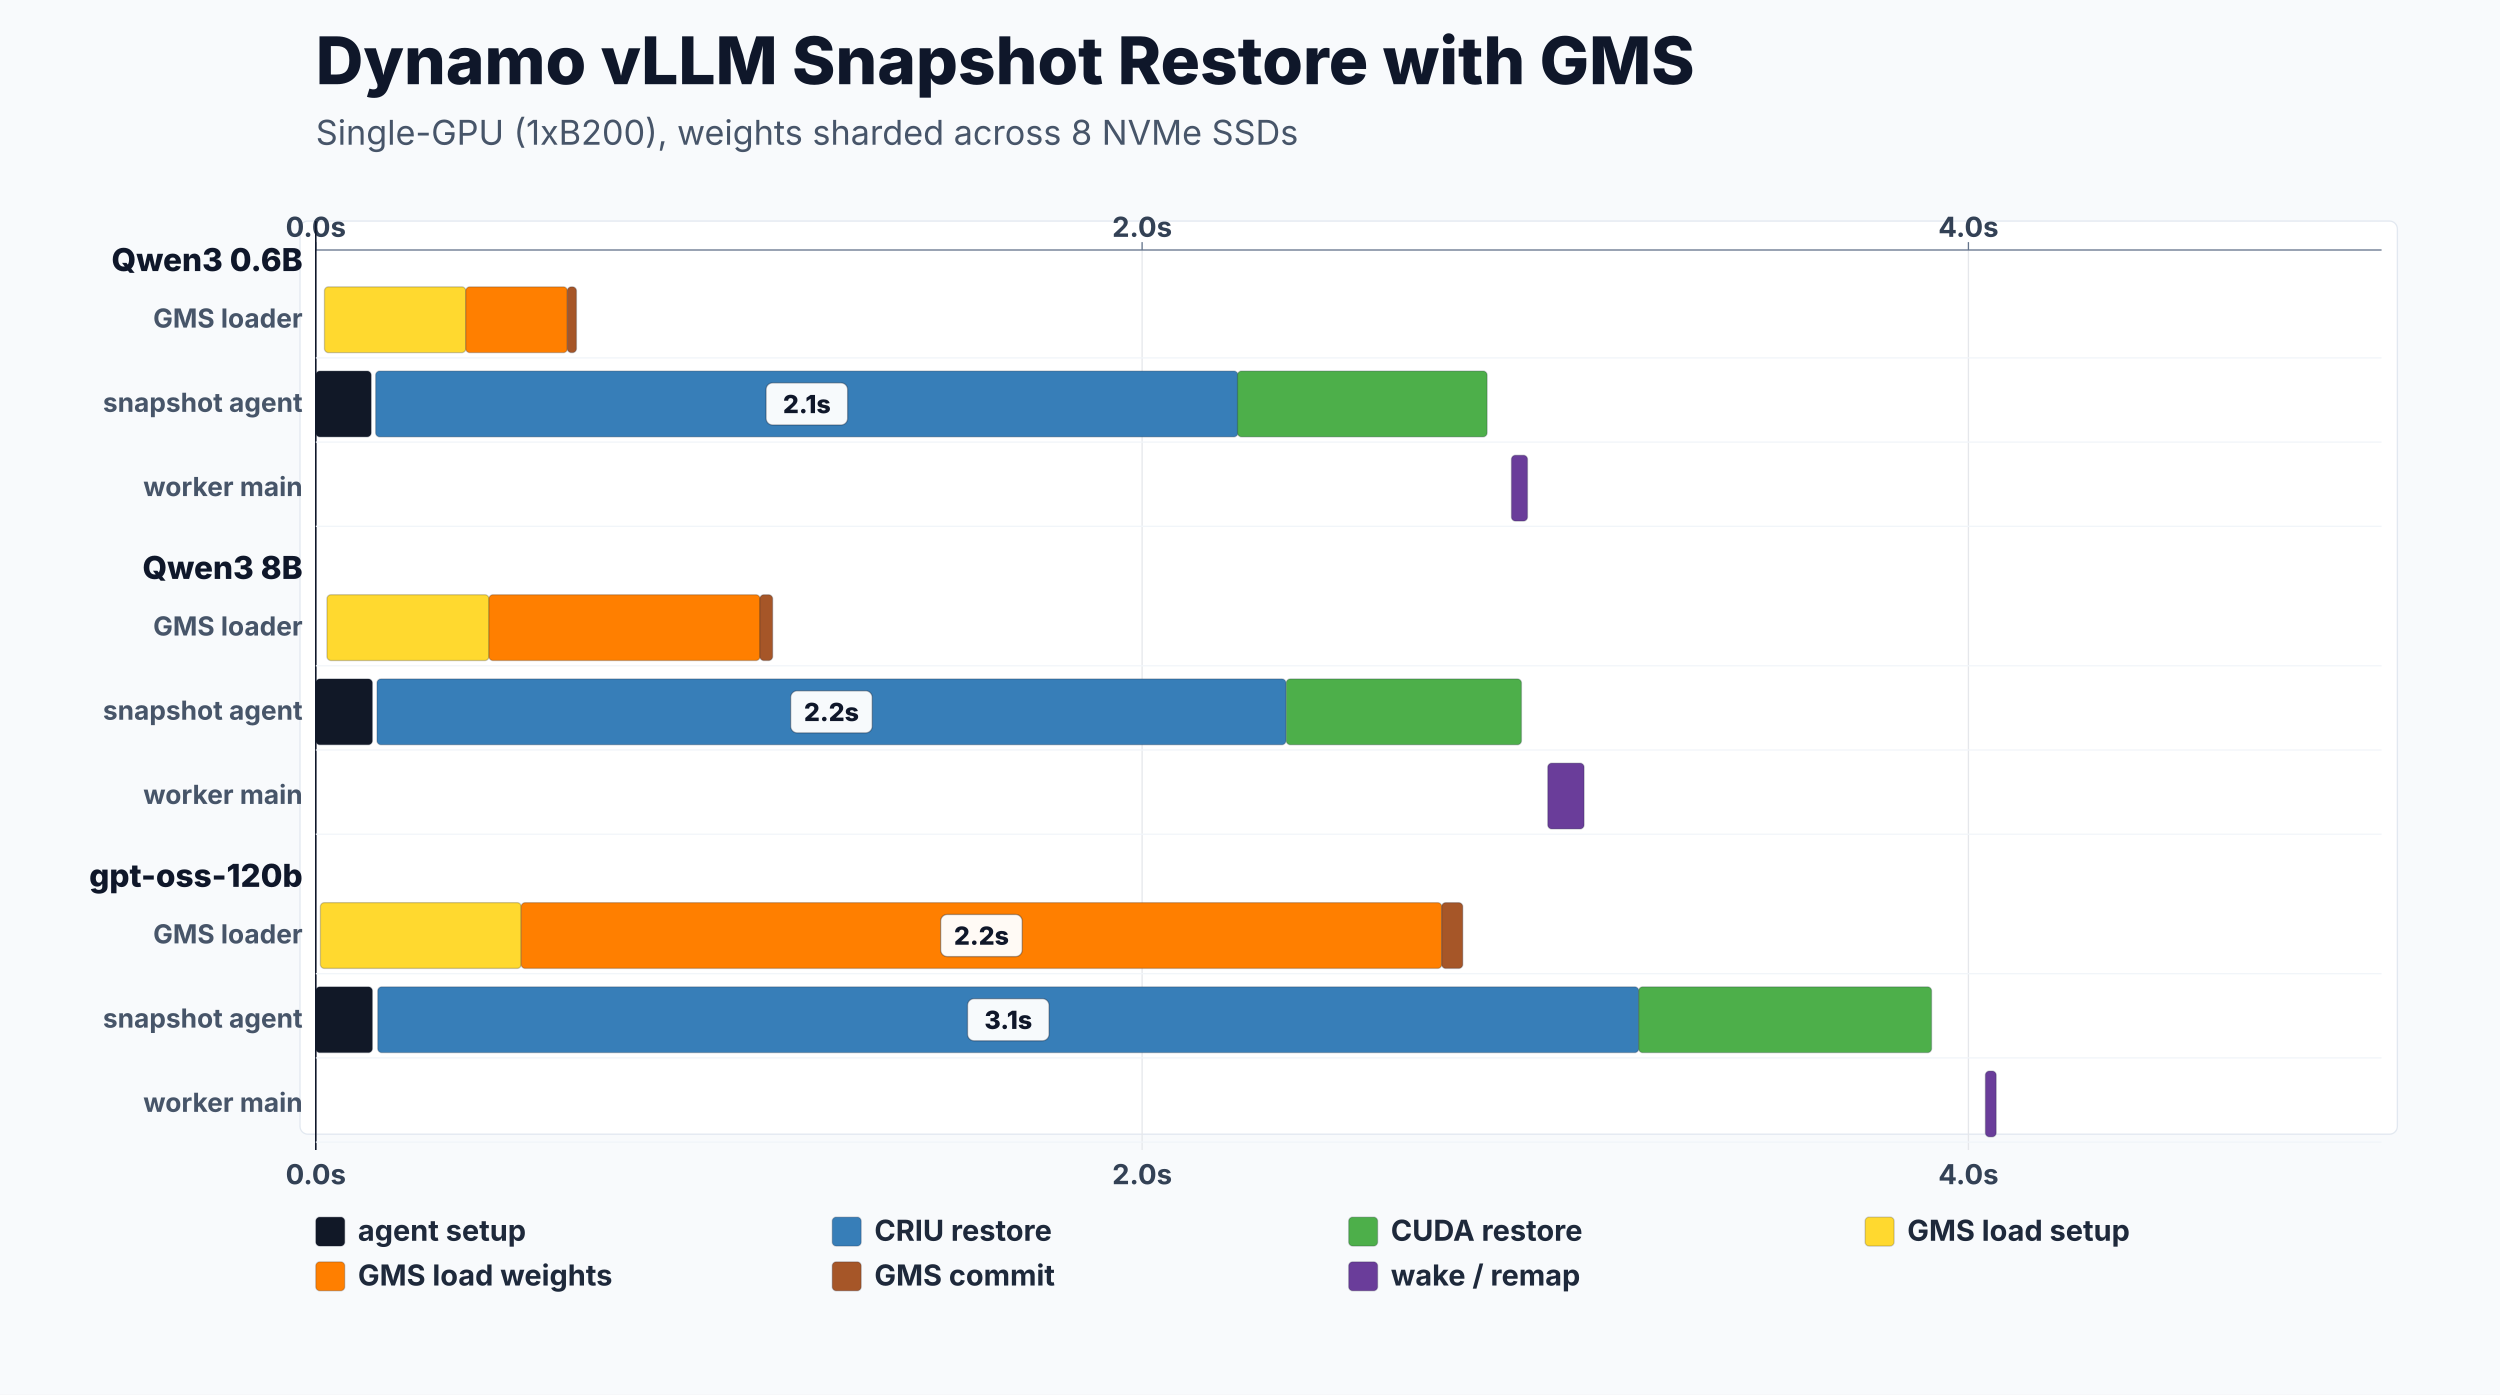
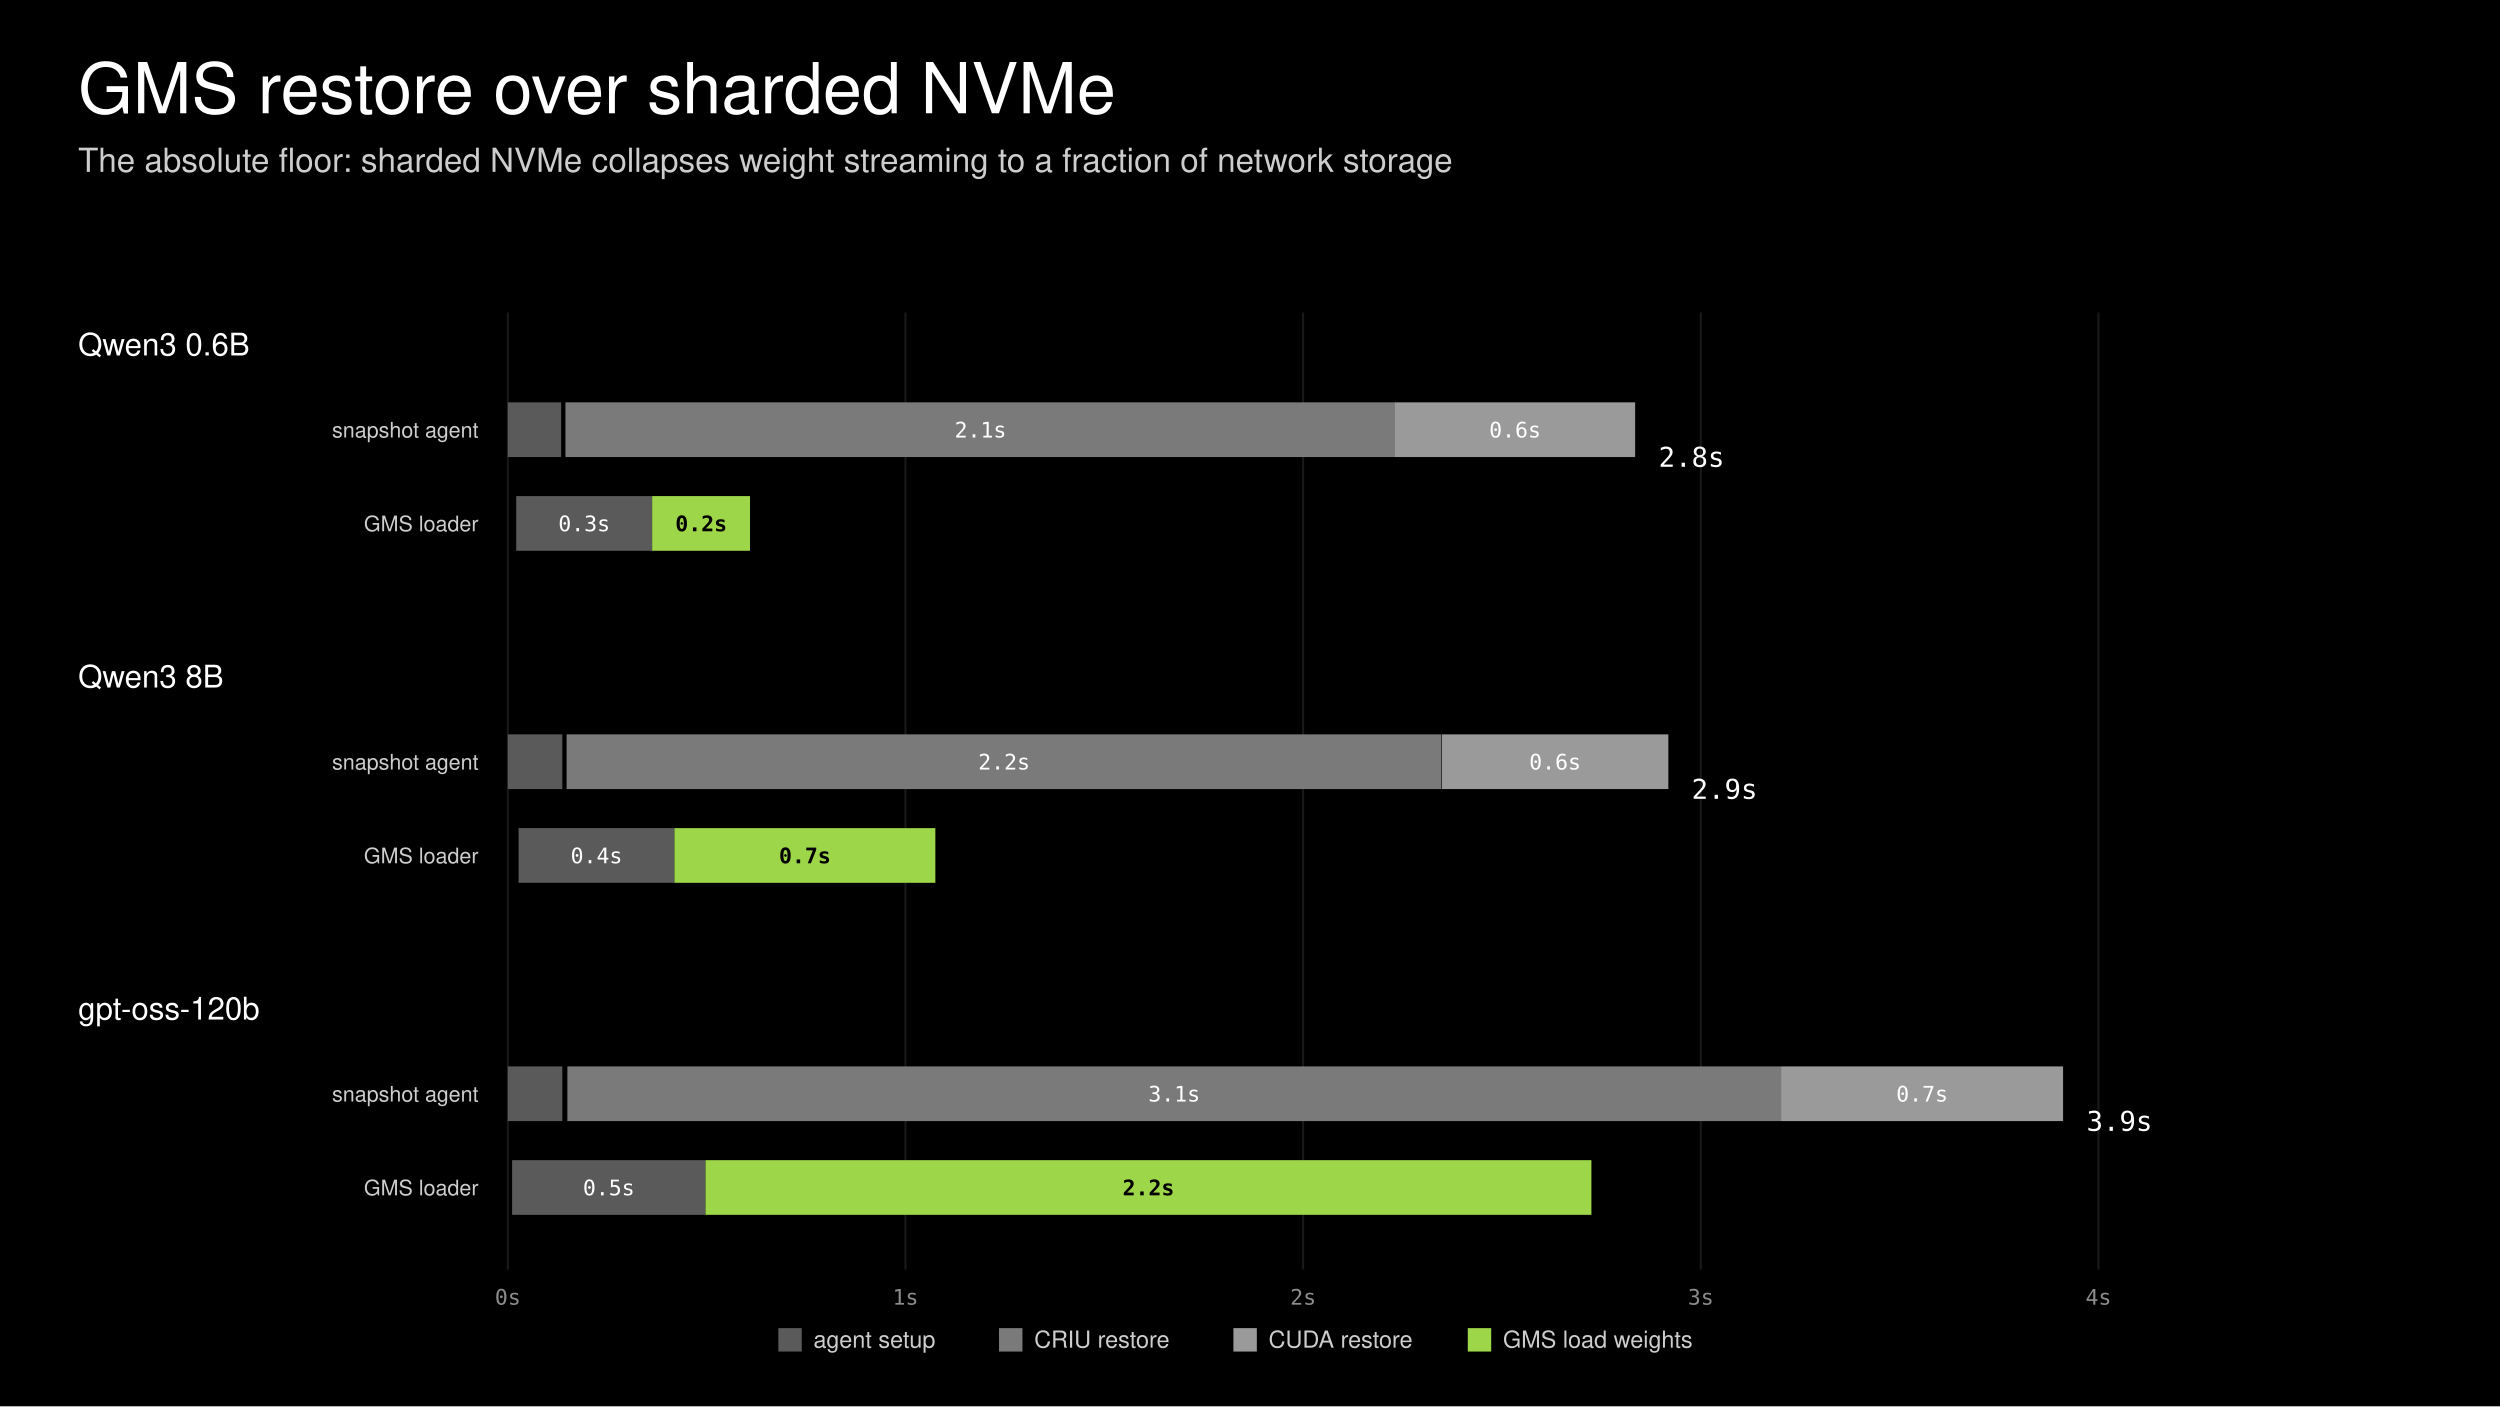
- <svg xmlns="http://www.w3.org/2000/svg" width="1900" height="1060" viewBox="0 0 1900 1060" style="background:#f8fafc;color-scheme:light">
+ <svg xmlns="http://www.w3.org/2000/svg" width="1280" height="720" viewBox="0 0 1280 720">
+   <rect width="1280" height="720" fill="#000000" />
  <style>
-   text { font-family: Inter, Arial, Helvetica, sans-serif; letter-spacing: 0; fill: #0F172A; }
-   .title { font-size: 50px; font-weight: 800; }
-   .subtitle { font-size: 26px; fill: #475569; }
-   .axis, .axis-label { font-size: 21px; font-weight: 700; fill: #334155; }
-   .model, .model-label { font-size: 24px; font-weight: 800; fill: #0F172A; }
-   .lane-label { font-size: 20px; font-weight: 700; fill: #475569; }
-   .legend, .legend-label { font-size: 22px; font-weight: 700; fill: #1E293B; }
-   .bar-label { font-size: 19px; font-weight: 800; fill: #0F172A; }
+   .title { font-family: "Helvetica Neue", Helvetica, Geist, Arial, sans-serif; font-size: 36px; font-weight: 300; fill: #ffffff; }
+   .subtitle { font-family: "Helvetica Neue", Helvetica, Geist, Arial, sans-serif; font-size: 17px; font-weight: 300; fill: #cdcdcd; }
+   .model { font-family: Geist, "Helvetica Neue", Helvetica, Arial, sans-serif; font-size: 16px; font-weight: 500; fill: #ffffff; }
+   .lane-label { font-family: Geist, "Helvetica Neue", Helvetica, Arial, sans-serif; font-size: 11px; font-weight: 400; fill: #cdcdcd; }
+   .num { font-family: "Geist Mono", "SF Mono", Menlo, Consolas, monospace; font-size: 11px; font-weight: 500; fill: #ffffff; }
+   .num-on-green { font-family: "Geist Mono", "SF Mono", Menlo, Consolas, monospace; font-size: 11px; font-weight: 600; fill: #000000; }
+   .num-small { font-family: "Geist Mono", "SF Mono", Menlo, Consolas, monospace; font-size: 10px; font-weight: 400; fill: #cdcdcd; }
+   .total { font-family: "Geist Mono", "SF Mono", Menlo, Consolas, monospace; font-size: 14px; font-weight: 500; fill: #ffffff; }
+   .axis { font-family: "Geist Mono", "SF Mono", Menlo, Consolas, monospace; font-size: 11px; font-weight: 400; fill: #8c8c8c; }
+   .legend { font-family: Geist, "Helvetica Neue", Helvetica, Arial, sans-serif; font-size: 12px; font-weight: 400; fill: #cdcdcd; }
</style>
-   <rect width="100%" height="100%" fill="#f8fafc" />
-   <rect x="228" y="168" width="1594" height="694" rx="6" fill="#ffffff" stroke="#e2e8f0" />
-   <text class="title" x="240" y="64">Dynamo vLLM Snapshot Restore with GMS</text>
-   <text class="subtitle" x="240" y="110">Single-GPU (1xB200), weights sharded across 8 NVMe SSDs</text>
-   <line x1="240.0" y1="190" x2="240.0" y2="874" stroke="#e5e7eb" />
-   <line x1="240.0" y1="184" x2="240.0" y2="190" stroke="#64748b" />
-   <text class="axis-label" x="240.0" y="180" text-anchor="middle">0.0s</text>
-   <text class="axis-label" x="240.0" y="900" text-anchor="middle">0.0s</text>
-   <line x1="868.0" y1="190" x2="868.0" y2="874" stroke="#e5e7eb" />
-   <line x1="868.0" y1="184" x2="868.0" y2="190" stroke="#64748b" />
-   <text class="axis-label" x="868.0" y="180" text-anchor="middle">2.0s</text>
-   <text class="axis-label" x="868.0" y="900" text-anchor="middle">2.0s</text>
-   <line x1="1496.0" y1="190" x2="1496.0" y2="874" stroke="#e5e7eb" />
-   <line x1="1496.0" y1="184" x2="1496.0" y2="190" stroke="#64748b" />
-   <text class="axis-label" x="1496.0" y="180" text-anchor="middle">4.0s</text>
-   <text class="axis-label" x="1496.0" y="900" text-anchor="middle">4.0s</text>
-   <line x1="240" y1="190" x2="1810" y2="190" stroke="#64748b" stroke-width="1" />
-   <line x1="240" y1="168" x2="240" y2="874" stroke="#0f172a" stroke-width="1.2" />
-   <text class="model-label" x="230" y="206" text-anchor="end">Qwen3 0.6B</text>
-   <text class="lane-label" x="230" y="249" text-anchor="end">GMS loader</text>
-   <line x1="240" y1="272" x2="1810" y2="272" stroke="#f1f5f9" />
-   <rect x="246.6" y="218" width="107.4" height="50" rx="3" fill="#ffd92f" stroke="#0f172a" stroke-opacity="0.22" stroke-width="1">
- </rect>
-   <rect x="354.0" y="218" width="77.2" height="50" rx="3" fill="#ff7f00" stroke="#0f172a" stroke-opacity="0.22" stroke-width="1">
- </rect>
-   <rect x="431.2" y="218" width="6.9" height="50" rx="3" fill="#a65628" stroke="#0f172a" stroke-opacity="0.22" stroke-width="1">
- </rect>
-   <text class="lane-label" x="230" y="313" text-anchor="end">snapshot agent</text>
-   <line x1="240" y1="336" x2="1810" y2="336" stroke="#f1f5f9" />
-   <rect x="240.0" y="282" width="42.1" height="50" rx="3" fill="#111827" stroke="#0f172a" stroke-opacity="0.22" stroke-width="1">
- </rect>
-   <rect x="285.5" y="282" width="655.3" height="50" rx="3" fill="#377eb8" stroke="#0f172a" stroke-opacity="0.22" stroke-width="1">
- </rect>
-   <rect x="582.2" y="291.0" width="62.0" height="32" rx="5" fill="#FFFFFF" fill-opacity="0.96" stroke="#0F172A" stroke-opacity="0.35" />
-   <text x="613.2" y="314.0" class="bar-label" text-anchor="middle">2.1s</text>
-   <rect x="940.5" y="282" width="189.7" height="50" rx="3" fill="#4daf4a" stroke="#0f172a" stroke-opacity="0.22" stroke-width="1">
- </rect>
-   <text class="lane-label" x="230" y="377" text-anchor="end">worker main</text>
-   <line x1="240" y1="400" x2="1810" y2="400" stroke="#f1f5f9" />
-   <rect x="1148.7" y="346" width="12.2" height="50" rx="3" fill="#6a3d9a" stroke="#0f172a" stroke-opacity="0.22" stroke-width="1">
- </rect>
-   <text class="model-label" x="230" y="440" text-anchor="end">Qwen3 8B</text>
-   <text class="lane-label" x="230" y="483" text-anchor="end">GMS loader</text>
-   <line x1="240" y1="506" x2="1810" y2="506" stroke="#f1f5f9" />
-   <rect x="248.5" y="452" width="123.1" height="50" rx="3" fill="#ffd92f" stroke="#0f172a" stroke-opacity="0.22" stroke-width="1">
- </rect>
-   <rect x="371.6" y="452" width="206.0" height="50" rx="3" fill="#ff7f00" stroke="#0f172a" stroke-opacity="0.22" stroke-width="1">
- </rect>
-   <rect x="577.5" y="452" width="9.7" height="50" rx="3" fill="#a65628" stroke="#0f172a" stroke-opacity="0.22" stroke-width="1">
- </rect>
-   <text class="lane-label" x="230" y="547" text-anchor="end">snapshot agent</text>
-   <line x1="240" y1="570" x2="1810" y2="570" stroke="#f1f5f9" />
-   <rect x="240.0" y="516" width="43.0" height="50" rx="3" fill="#111827" stroke="#0f172a" stroke-opacity="0.22" stroke-width="1">
- </rect>
-   <rect x="286.5" y="516" width="690.8" height="50" rx="3" fill="#377eb8" stroke="#0f172a" stroke-opacity="0.22" stroke-width="1">
- </rect>
-   <rect x="600.9" y="525.0" width="62.0" height="32" rx="5" fill="#FFFFFF" fill-opacity="0.96" stroke="#0F172A" stroke-opacity="0.35" />
-   <text x="631.9" y="548.0" class="bar-label" text-anchor="middle">2.2s</text>
-   <rect x="977.6" y="516" width="178.7" height="50" rx="3" fill="#4daf4a" stroke="#0f172a" stroke-opacity="0.22" stroke-width="1">
- </rect>
-   <text class="lane-label" x="230" y="611" text-anchor="end">worker main</text>
-   <line x1="240" y1="634" x2="1810" y2="634" stroke="#f1f5f9" />
-   <rect x="1176.3" y="580" width="27.6" height="50" rx="3" fill="#6a3d9a" stroke="#0f172a" stroke-opacity="0.22" stroke-width="1">
- </rect>
-   <text class="model-label" x="230" y="674" text-anchor="end">gpt-oss-120b</text>
-   <text class="lane-label" x="230" y="717" text-anchor="end">GMS loader</text>
-   <line x1="240" y1="740" x2="1810" y2="740" stroke="#f1f5f9" />
-   <rect x="243.5" y="686" width="152.6" height="50" rx="3" fill="#ffd92f" stroke="#0f172a" stroke-opacity="0.22" stroke-width="1">
- </rect>
-   <rect x="396.1" y="686" width="699.6" height="50" rx="3" fill="#ff7f00" stroke="#0f172a" stroke-opacity="0.22" stroke-width="1">
- </rect>
-   <rect x="714.9" y="695.0" width="62.0" height="32" rx="5" fill="#FFFFFF" fill-opacity="0.96" stroke="#0F172A" stroke-opacity="0.35" />
-   <text x="745.9" y="718.0" class="bar-label" text-anchor="middle">2.2s</text>
-   <rect x="1095.7" y="686" width="16.0" height="50" rx="3" fill="#a65628" stroke="#0f172a" stroke-opacity="0.22" stroke-width="1">
- </rect>
-   <text class="lane-label" x="230" y="781" text-anchor="end">snapshot agent</text>
-   <line x1="240" y1="804" x2="1810" y2="804" stroke="#f1f5f9" />
-   <rect x="240.0" y="750" width="43.0" height="50" rx="3" fill="#111827" stroke="#0f172a" stroke-opacity="0.22" stroke-width="1">
- </rect>
-   <rect x="287.1" y="750" width="958.3" height="50" rx="3" fill="#377eb8" stroke="#0f172a" stroke-opacity="0.22" stroke-width="1">
- </rect>
-   <rect x="735.3" y="759.0" width="62.0" height="32" rx="5" fill="#FFFFFF" fill-opacity="0.96" stroke="#0F172A" stroke-opacity="0.35" />
-   <text x="766.3" y="782.0" class="bar-label" text-anchor="middle">3.1s</text>
-   <rect x="1245.4" y="750" width="222.6" height="50" rx="3" fill="#4daf4a" stroke="#0f172a" stroke-opacity="0.22" stroke-width="1">
- </rect>
-   <text class="lane-label" x="230" y="845" text-anchor="end">worker main</text>
-   <line x1="240" y1="868" x2="1810" y2="868" stroke="#f1f5f9" />
-   <rect x="1508.9" y="814" width="8.2" height="50" rx="3" fill="#6a3d9a" stroke="#0f172a" stroke-opacity="0.22" stroke-width="1">
- </rect>
-   <rect x="240" y="925" width="22" height="22" rx="3" fill="#111827" stroke="#0f172a" stroke-opacity="0.20" />
-   <text class="legend-label" x="272" y="943">agent setup</text>
-   <rect x="632.5" y="925" width="22" height="22" rx="3" fill="#377eb8" stroke="#0f172a" stroke-opacity="0.20" />
-   <text class="legend-label" x="664.5" y="943">CRIU restore</text>
-   <rect x="1025" y="925" width="22" height="22" rx="3" fill="#4daf4a" stroke="#0f172a" stroke-opacity="0.20" />
-   <text class="legend-label" x="1057" y="943">CUDA restore</text>
-   <rect x="1417.5" y="925" width="22" height="22" rx="3" fill="#ffd92f" stroke="#0f172a" stroke-opacity="0.20" />
-   <text class="legend-label" x="1449.5" y="943">GMS load setup</text>
-   <rect x="240" y="959" width="22" height="22" rx="3" fill="#ff7f00" stroke="#0f172a" stroke-opacity="0.20" />
-   <text class="legend-label" x="272" y="977">GMS load weights</text>
-   <rect x="632.5" y="959" width="22" height="22" rx="3" fill="#a65628" stroke="#0f172a" stroke-opacity="0.20" />
-   <text class="legend-label" x="664.5" y="977">GMS commit</text>
-   <rect x="1025" y="959" width="22" height="22" rx="3" fill="#6a3d9a" stroke="#0f172a" stroke-opacity="0.20" />
-   <text class="legend-label" x="1057" y="977">wake / remap</text>
+   <text class="title" x="40" y="58">GMS restore over sharded NVMe</text>
+   <text class="subtitle" x="40" y="88">The absolute floor: sharded NVMe collapses weight streaming to a fraction of network storage</text>
+   <line x1="260.0" y1="160" x2="260.0" y2="650" stroke="#1a1a1a" stroke-width="1" />
+   <text class="axis" x="260.0" y="668" text-anchor="middle">0s</text>
+   <line x1="463.6" y1="160" x2="463.6" y2="650" stroke="#1a1a1a" stroke-width="1" />
+   <text class="axis" x="463.6" y="668" text-anchor="middle">1s</text>
+   <line x1="667.2" y1="160" x2="667.2" y2="650" stroke="#1a1a1a" stroke-width="1" />
+   <text class="axis" x="667.2" y="668" text-anchor="middle">2s</text>
+   <line x1="870.8" y1="160" x2="870.8" y2="650" stroke="#1a1a1a" stroke-width="1" />
+   <text class="axis" x="870.8" y="668" text-anchor="middle">3s</text>
+   <line x1="1074.4" y1="160" x2="1074.4" y2="650" stroke="#1a1a1a" stroke-width="1" />
+   <text class="axis" x="1074.4" y="668" text-anchor="middle">4s</text>
+   <text class="model" x="40" y="182">Qwen3 0.6B</text>
+   <text class="lane-label" x="245" y="224.0" text-anchor="end">snapshot agent</text>
+   <text class="lane-label" x="245" y="272.0" text-anchor="end">GMS loader</text>
+   <rect x="264.3" y="254" width="69.6" height="28" fill="#5a5a5a" />
+   <text class="num" x="299.1" y="272.0" text-anchor="middle">0.3s</text>
+   <rect x="333.9" y="254" width="50.1" height="28" fill="#9ed649" />
+   <text class="num-on-green" x="359.0" y="272.0" text-anchor="middle">0.2s</text>
+   <rect x="260.0" y="206" width="27.3" height="28" fill="#5a5a5a" />
+   <rect x="289.5" y="206" width="424.9" height="28" fill="#7a7a7a" />
+   <text class="num" x="502.0" y="224.0" text-anchor="middle">2.1s</text>
+   <rect x="714.2" y="206" width="123.0" height="28" fill="#9a9a9a" />
+   <text class="num" x="775.7" y="224.0" text-anchor="middle">0.6s</text>
+   <text class="total" x="849.2" y="239.0">2.8s</text>
+   <text class="model" x="40" y="352">Qwen3 8B</text>
+   <text class="lane-label" x="245" y="394.0" text-anchor="end">snapshot agent</text>
+   <text class="lane-label" x="245" y="442.0" text-anchor="end">GMS loader</text>
+   <rect x="265.5" y="424" width="79.8" height="28" fill="#5a5a5a" />
+   <text class="num" x="305.4" y="442.0" text-anchor="middle">0.4s</text>
+   <rect x="345.3" y="424" width="133.6" height="28" fill="#9ed649" />
+   <text class="num-on-green" x="412.1" y="442.0" text-anchor="middle">0.7s</text>
+   <rect x="260.0" y="376" width="27.9" height="28" fill="#5a5a5a" />
+   <rect x="290.1" y="376" width="447.9" height="28" fill="#7a7a7a" />
+   <text class="num" x="514.1" y="394.0" text-anchor="middle">2.2s</text>
+   <rect x="738.3" y="376" width="115.9" height="28" fill="#9a9a9a" />
+   <text class="num" x="796.2" y="394.0" text-anchor="middle">0.6s</text>
+   <text class="total" x="866.1" y="409.0">2.9s</text>
+   <text class="model" x="40" y="522">gpt-oss-120b</text>
+   <text class="lane-label" x="245" y="564.0" text-anchor="end">snapshot agent</text>
+   <text class="lane-label" x="245" y="612.0" text-anchor="end">GMS loader</text>
+   <rect x="262.2" y="594" width="99.0" height="28" fill="#5a5a5a" />
+   <text class="num" x="311.7" y="612.0" text-anchor="middle">0.5s</text>
+   <rect x="361.2" y="594" width="453.6" height="28" fill="#9ed649" />
+   <text class="num-on-green" x="588.0" y="612.0" text-anchor="middle">2.2s</text>
+   <rect x="260.0" y="546" width="27.9" height="28" fill="#5a5a5a" />
+   <rect x="290.5" y="546" width="621.4" height="28" fill="#7a7a7a" />
+   <text class="num" x="601.2" y="564.0" text-anchor="middle">3.1s</text>
+   <rect x="911.9" y="546" width="144.4" height="28" fill="#9a9a9a" />
+   <text class="num" x="984.1" y="564.0" text-anchor="middle">0.7s</text>
+   <text class="total" x="1068.3" y="579.0">3.9s</text>
+   <rect x="398.5" y="680" width="12" height="12" fill="#5a5a5a" />
+   <text class="legend" x="416.5" y="690">agent setup</text>
+   <rect x="511.5" y="680" width="12" height="12" fill="#7a7a7a" />
+   <text class="legend" x="529.5" y="690">CRIU restore</text>
+   <rect x="631.5" y="680" width="12" height="12" fill="#9a9a9a" />
+   <text class="legend" x="649.5" y="690">CUDA restore</text>
+   <rect x="751.5" y="680" width="12" height="12" fill="#9ed649" />
+   <text class="legend" x="769.5" y="690">GMS load weights</text>
</svg>
